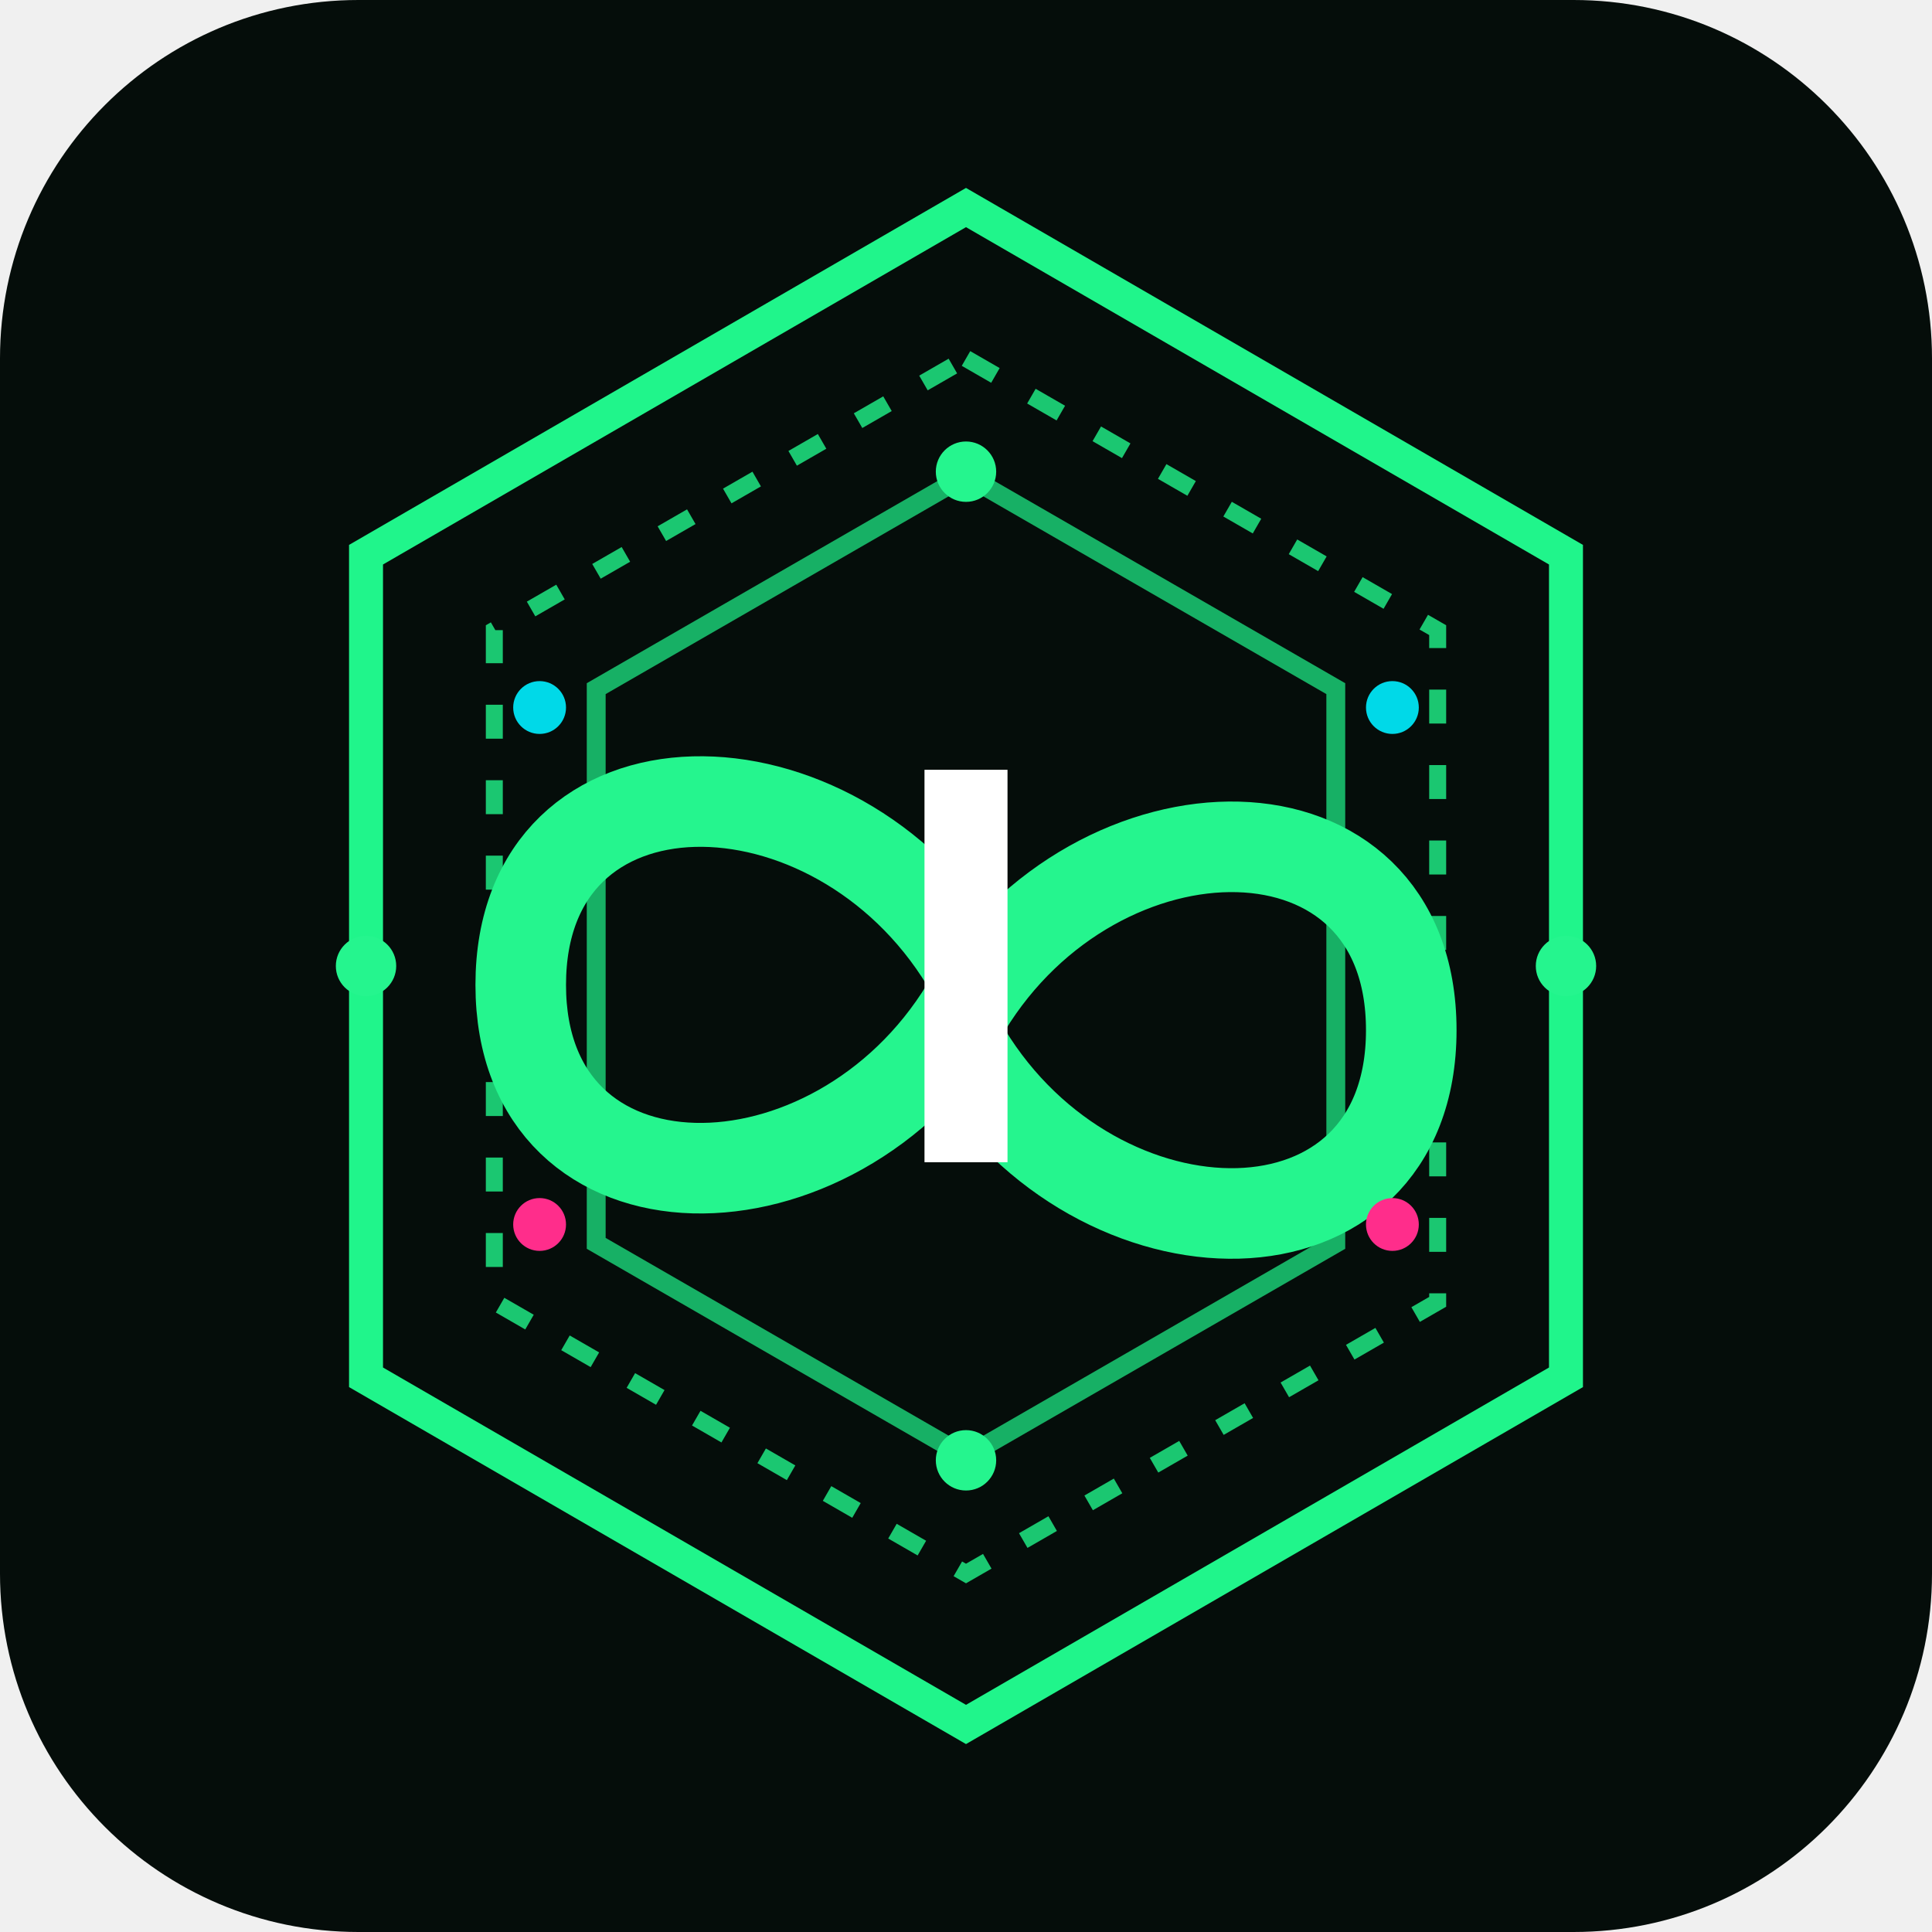
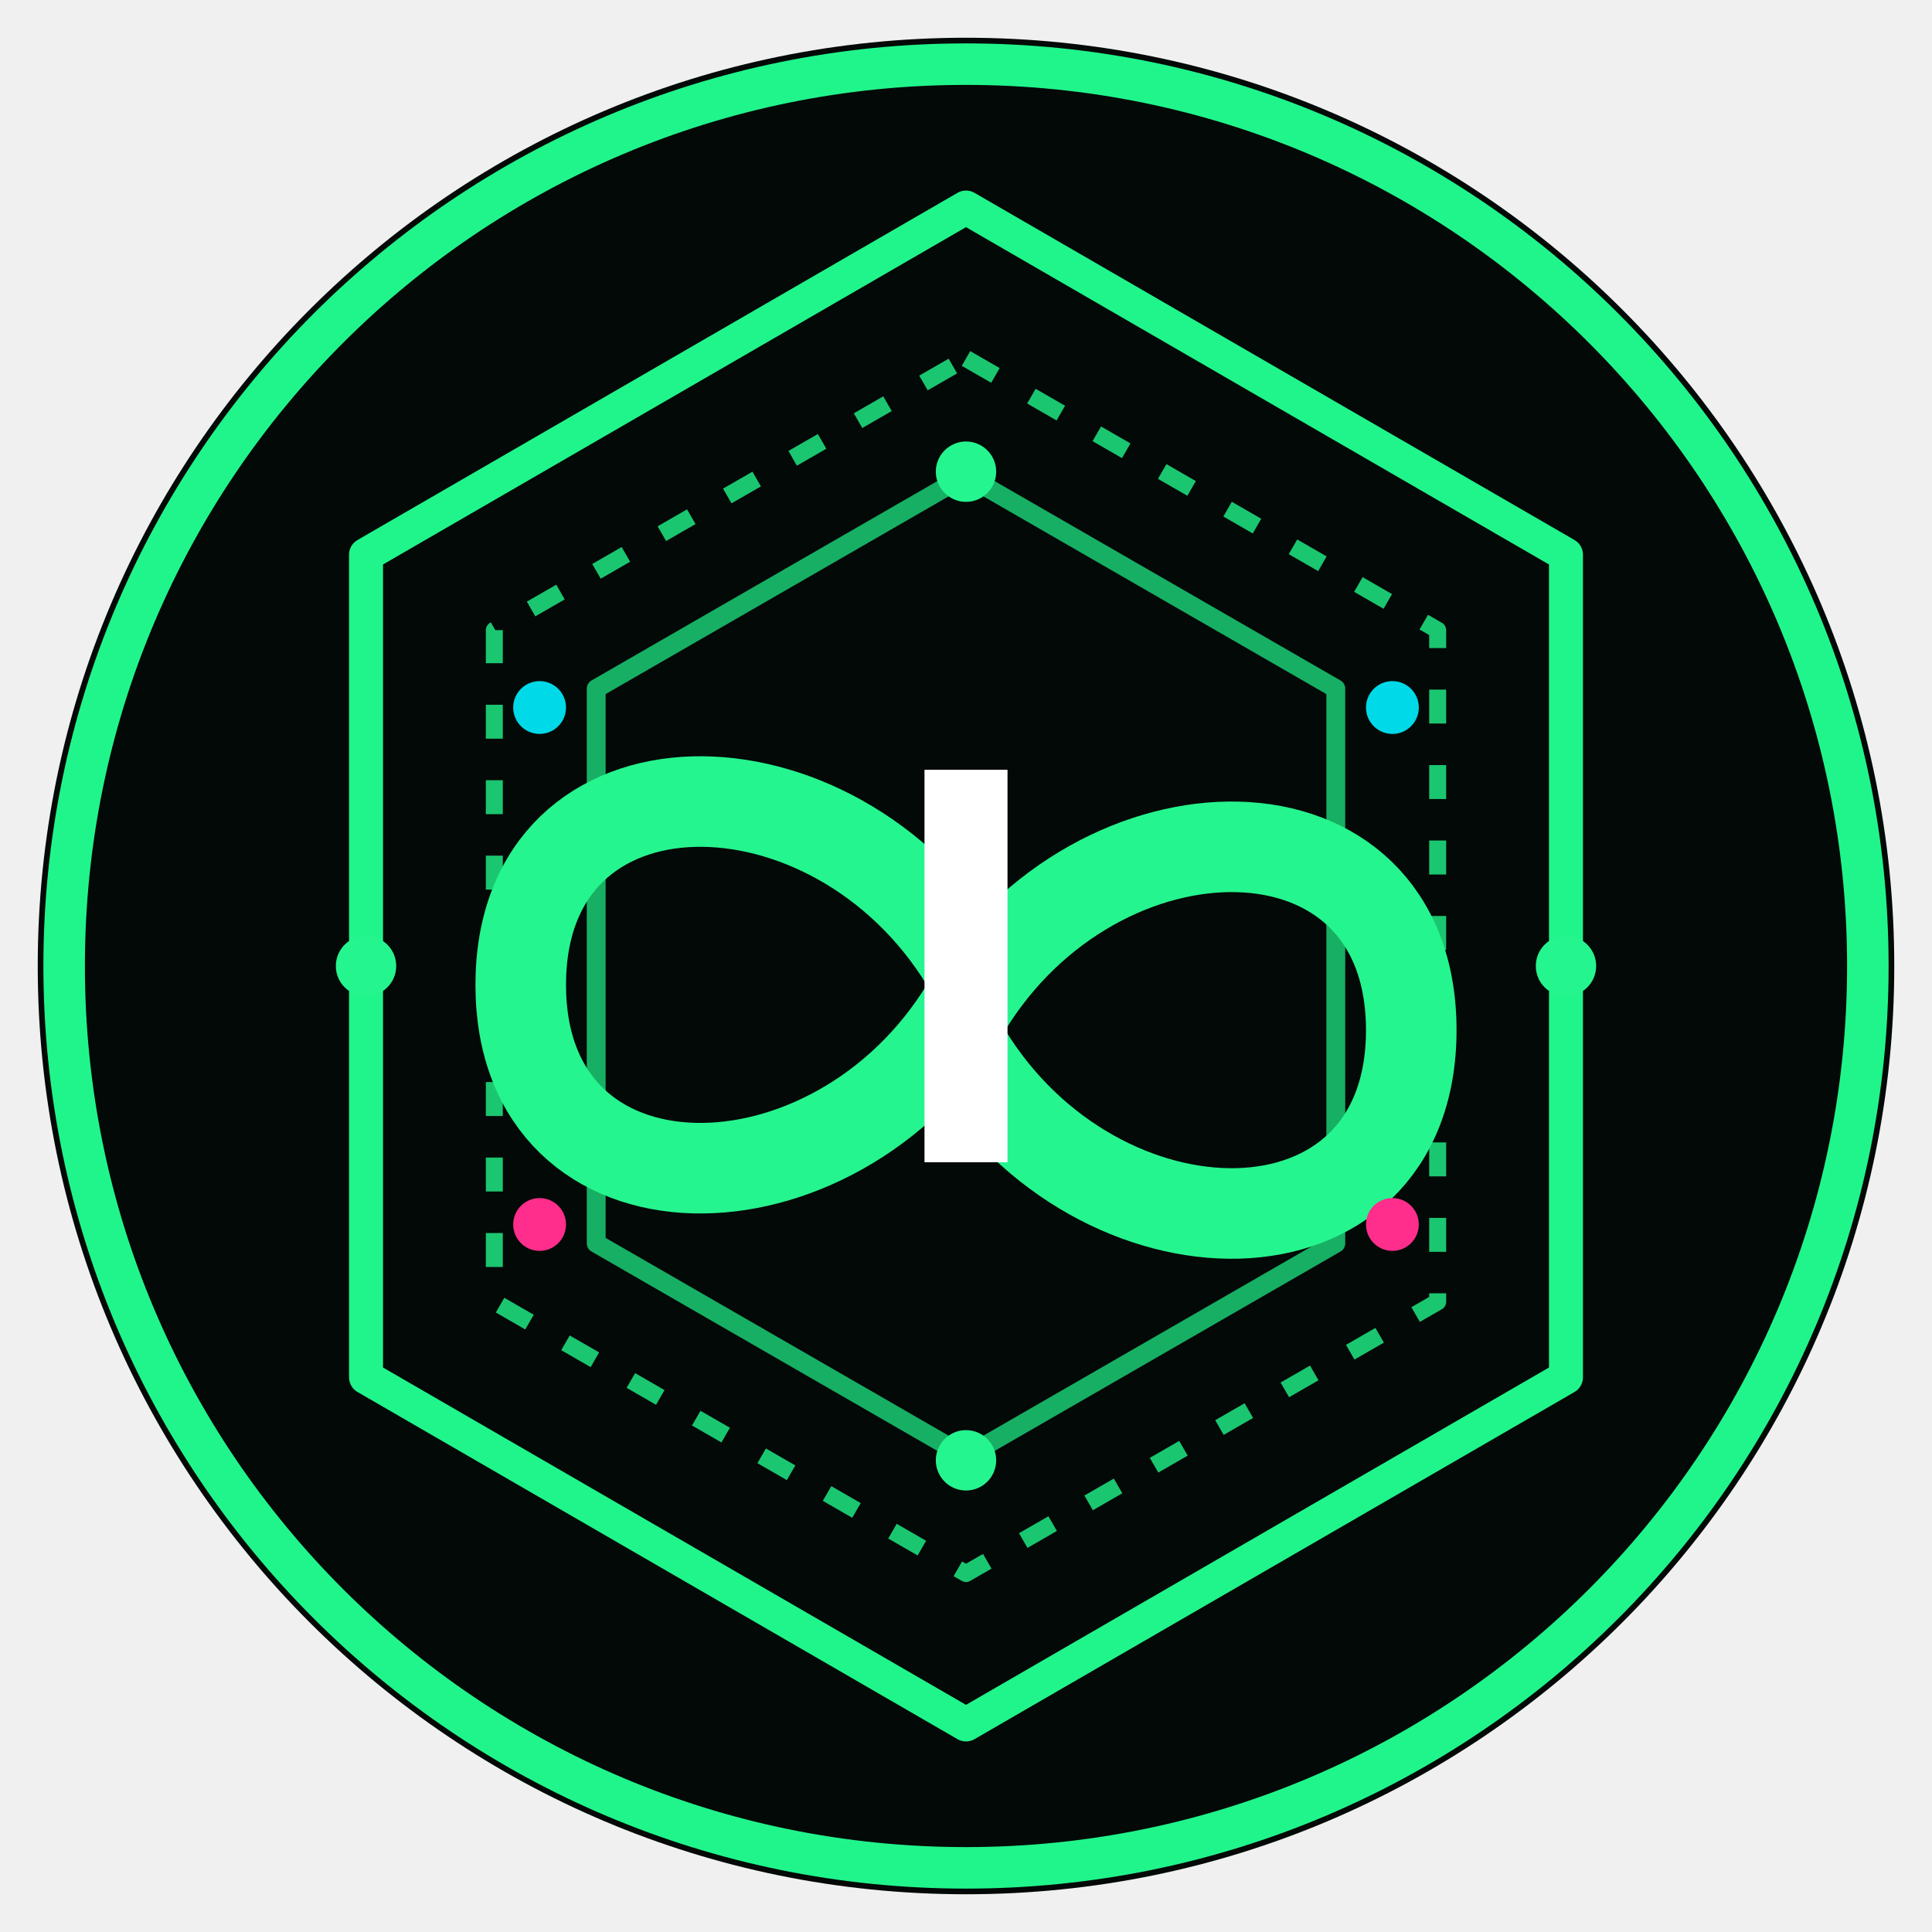
<svg xmlns="http://www.w3.org/2000/svg" viewBox="0 0 1024 1024">
-   <rect width="1024" height="1024" rx="190" fill="#050d0a" />
-   <g fill="none" stroke="#20f58b">
+   <circle cx="512" cy="512" r="492" fill="#030907" />
+   <circle cx="512" cy="512" r="478" fill="none" stroke="#20f58b" stroke-width="22" />
+   <g fill="none" stroke="#20f58b" stroke-linejoin="round">
    <path d="M512 110 830 294v436L512 914 194 730V294Z" stroke-width="18" />
    <path d="m512 190 250 144v356L512 834 262 690V334Z" stroke-width="9" stroke-dasharray="18 22" opacity=".8" />
    <path d="m512 252 196 113v294L512 772 316 659V365Z" stroke-width="10" opacity=".7" />
  </g>
-   <g fill="none" stroke="#25f58e" stroke-width="48" stroke-linecap="round" stroke-linejoin="round">
-     <path d="M512 510c-70-115-236-116-236 12 0 128 166 127 236 12 70-115 236-116 236 12 0 128-166 127-236 12" />
-   </g>
+   <path d="M512 510c-70-115-236-116-236 12 0 128 166 127 236 12 70-115 236-116 236 12 0 128-166 127-236 12" fill="none" stroke="#25f58e" stroke-width="48" stroke-linecap="round" stroke-linejoin="round" />
  <path d="M512 408v208" stroke="#fff" stroke-width="44" />
  <g fill="#25f58e">
    <circle cx="512" cy="250" r="16" />
    <circle cx="512" cy="774" r="16" />
    <circle cx="194" cy="512" r="16" />
    <circle cx="830" cy="512" r="16" />
  </g>
  <g fill="#00d9e8">
    <circle cx="286" cy="375" r="14" />
    <circle cx="738" cy="375" r="14" />
  </g>
  <g fill="#ff2d8b">
    <circle cx="286" cy="649" r="14" />
    <circle cx="738" cy="649" r="14" />
  </g>
</svg>
